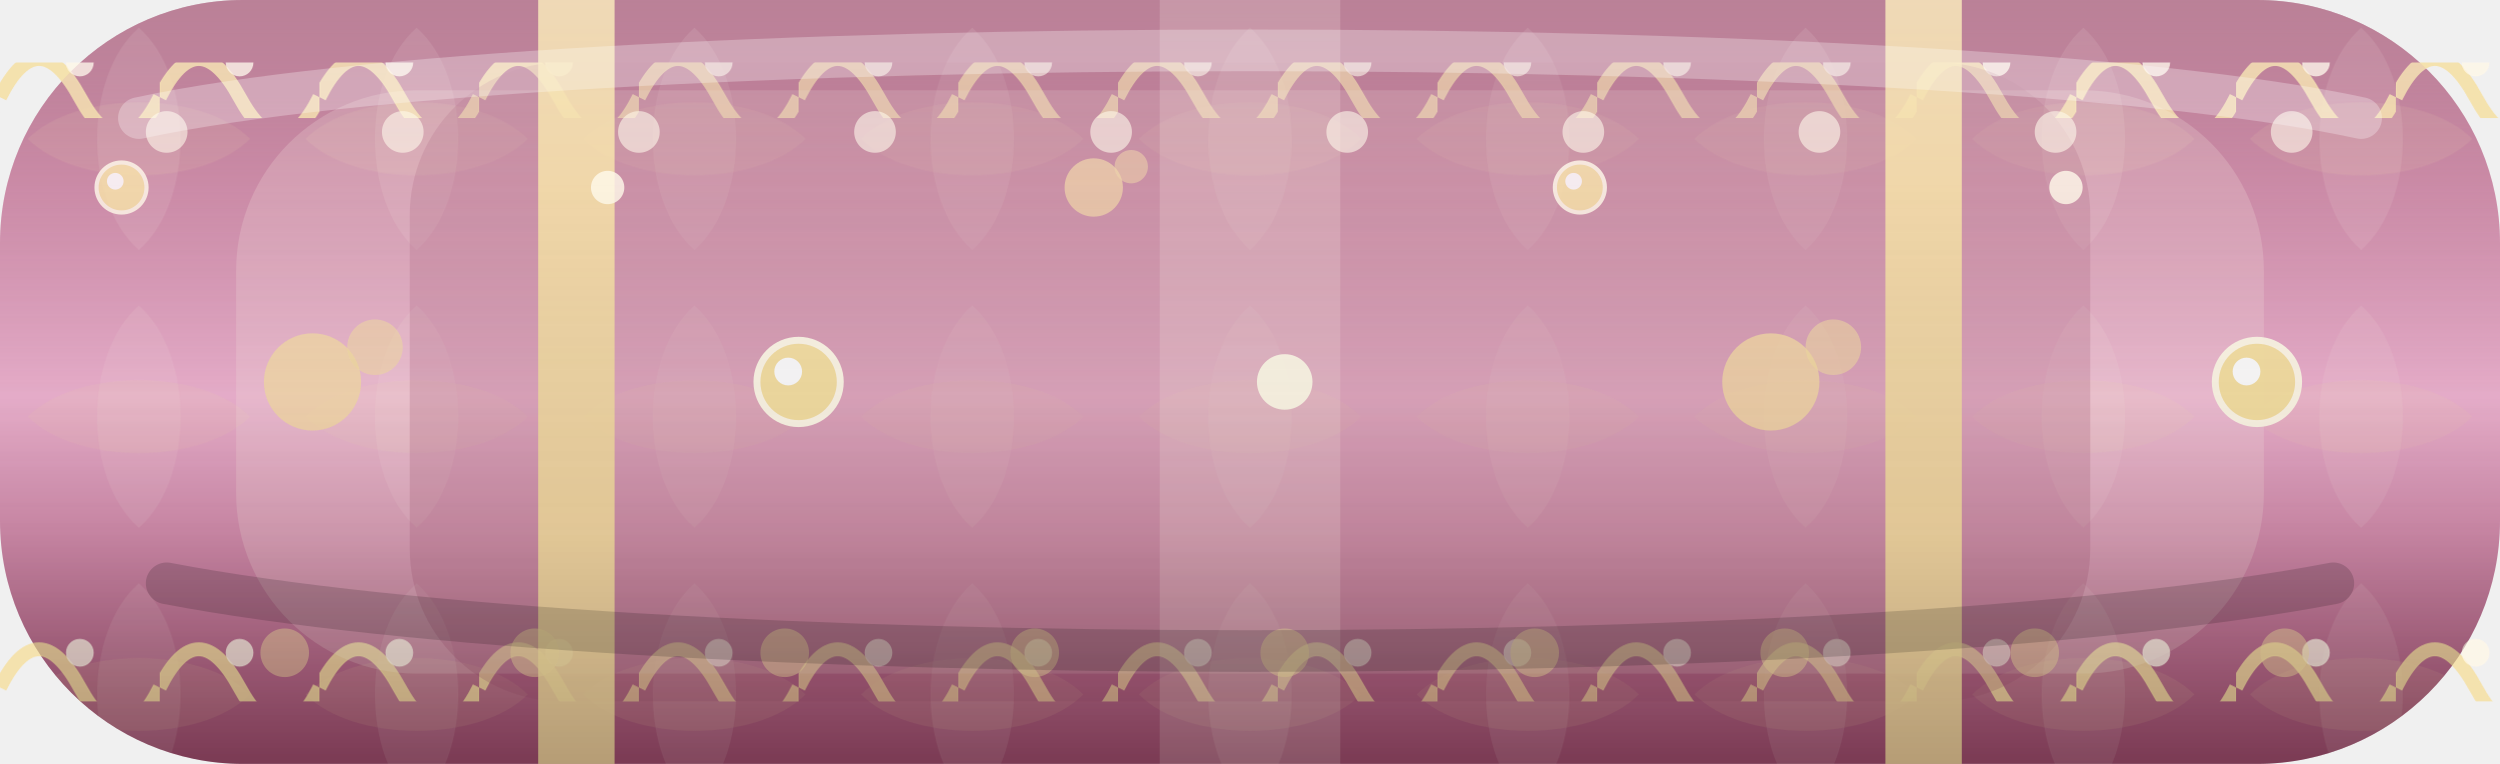
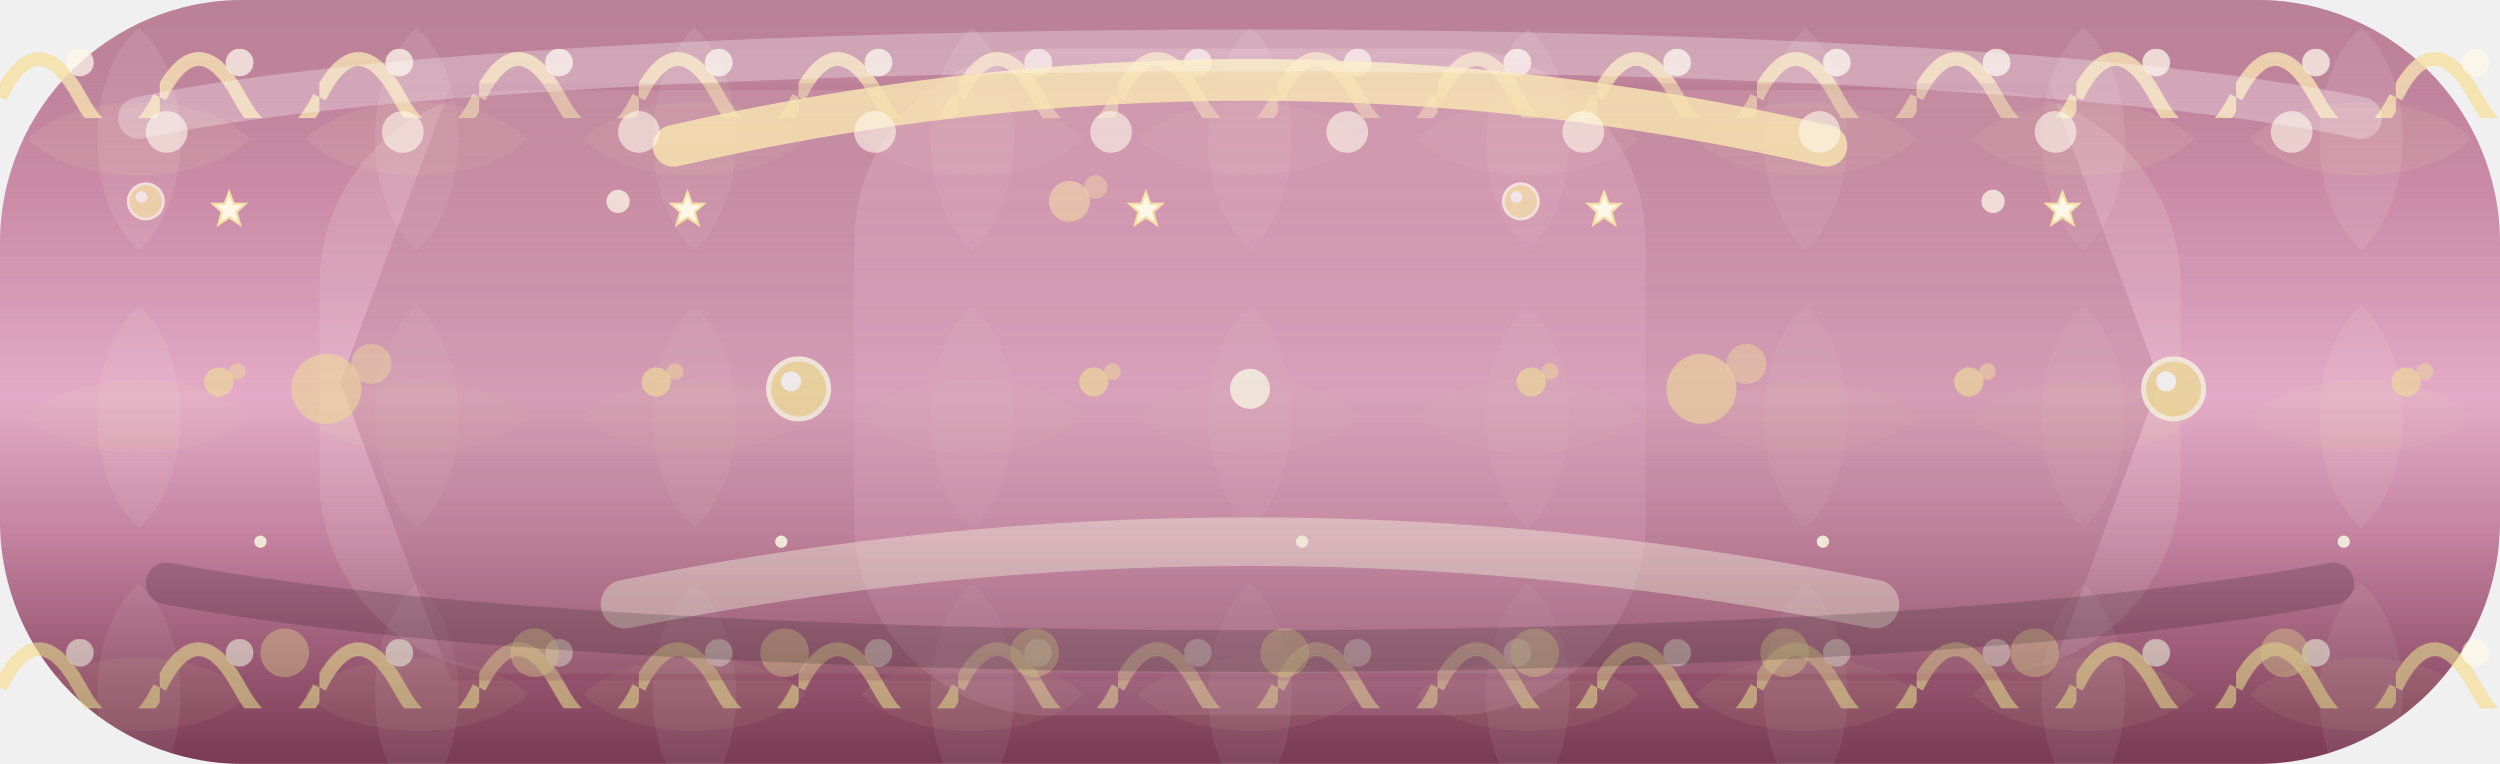
<svg xmlns="http://www.w3.org/2000/svg" width="720" height="220" viewBox="0 0 720 220">
  <defs>
    <linearGradient id="bg" x1="0" y1="0" x2="0" y2="1">
      <stop offset="0%" stop-color="#9d4b6b" />
      <stop offset="52%" stop-color="#f0b2d1" />
      <stop offset="100%" stop-color="#9d4b6b" />
    </linearGradient>
    <linearGradient id="satin" x1="0" y1="0" x2="0" y2="1">
      <stop offset="0%" stop-color="rgba(255,255,255,0.30)" />
      <stop offset="24%" stop-color="rgba(255,255,255,0.12)" />
      <stop offset="70%" stop-color="rgba(0,0,0,0.06)" />
      <stop offset="100%" stop-color="rgba(0,0,0,0.22)" />
    </linearGradient>
    <pattern id="brocade-reveillon5" width="80" height="80" patternUnits="userSpaceOnUse">
      <path d="M 40 8 C 56 22, 56 58, 40 72 C 24 58, 24 22, 40 8 Z" fill="#fff8e7" opacity="0.10" />
      <path d="M 8 40 C 22 26, 58 26, 72 40 C 58 54, 22 54, 8 40 Z" fill="#f6df9f" opacity="0.10" />
    </pattern>
    <pattern id="trim-reveillon5" width="46" height="34" patternUnits="userSpaceOnUse">
      <path d="M 0 28 Q 11 6 23 28 T 46 28" stroke="#f6df9f" stroke-width="4" fill="none" opacity="0.85" />
      <circle cx="23" cy="18" r="4" fill="#fff8e7" opacity="0.8" />
    </pattern>
  </defs>
  <rect width="720" height="220" rx="70" fill="url(#bg)" />
  <rect x="0" y="0" width="720" height="220" rx="70" fill="url(#brocade-reveillon5)" />
-   <rect x="0" y="18" width="720" height="24" fill="url(#trim-reveillon5)" opacity="0.95" />
-   <rect x="0" y="178" width="720" height="24" fill="url(#trim-reveillon5)" opacity="0.95" />
-   <rect x="68" y="26" width="584" height="168" rx="52" fill="#fff8e7" opacity="0.18" />
-   <rect x="118" y="18" width="484" height="184" rx="44" fill="#9d4b6b" opacity="0.22" />
-   <rect x="155" y="0" width="22" height="220" fill="#f6df9f" opacity="0.85" />
-   <rect x="543" y="0" width="22" height="220" fill="#f6df9f" opacity="0.85" />
-   <rect x="334" y="0" width="52" height="220" fill="#fff8e7" opacity="0.18" />
-   <g opacity="0.98">
-     <g transform="translate(90 110)">
-       <circle r="14" fill="#f6df9f" opacity="0.72" />
-       <circle cx="18" cy="-10" r="8" fill="#f6df9f" opacity="0.55" />
+   <rect x="0" y="14" width="720" height="22" fill="url(#trim-reveillon5)" opacity="0.90" />
+   <rect x="0" y="184" width="720" height="22" fill="url(#trim-reveillon5)" opacity="0.90" />
+   <rect x="92" y="26" width="536" height="168" rx="56" fill="#fff8e7" opacity="0.14" />
+   <path d="M 130 24 L 590 24 L 622 110 L 590 196 L 130 196 L 98 110 Z" fill="#9d4b6b" opacity="0.22" />
+   <rect x="246" y="14" width="228" height="192" rx="56" fill="#f0b2d1" opacity="0.24" />
+   <path d="M 194 42 Q 360 4 526 42" stroke="#f6df9f" stroke-width="12" fill="none" stroke-linecap="round" opacity="0.82" />
+   <path d="M 180 174 Q 360 138 540 174" stroke="#fff8e7" stroke-width="14" fill="none" stroke-linecap="round" opacity="0.46" />
+   <g transform="translate(63 110)">
+     <circle r="4.2" fill="#f6df9f" opacity="0.72" />
+     <circle cx="5.4" cy="-3" r="2.4" fill="#f6df9f" opacity="0.55" />
+   </g>
+   <g transform="translate(189 110)">
+     <circle r="4.2" fill="#f6df9f" opacity="0.72" />
+     <circle cx="5.4" cy="-3" r="2.4" fill="#f6df9f" opacity="0.55" />
+   </g>
+   <g transform="translate(315 110)">
+     <circle r="4.2" fill="#f6df9f" opacity="0.72" />
+     <circle cx="5.4" cy="-3" r="2.4" fill="#f6df9f" opacity="0.55" />
+   </g>
+   <g transform="translate(441 110)">
+     <circle r="4.2" fill="#f6df9f" opacity="0.72" />
+     <circle cx="5.4" cy="-3" r="2.4" fill="#f6df9f" opacity="0.55" />
+   </g>
+   <g transform="translate(567 110)">
+     <circle r="4.2" fill="#f6df9f" opacity="0.72" />
+     <circle cx="5.4" cy="-3" r="2.4" fill="#f6df9f" opacity="0.55" />
+   </g>
+   <g transform="translate(693 110)">
+     <circle r="4.2" fill="#f6df9f" opacity="0.72" />
+     <circle cx="5.4" cy="-3" r="2.4" fill="#f6df9f" opacity="0.55" />
+   </g>
+   <g transform="translate(66 60)">
+     <path d="M 0 -4.68 L 1.3 -1.3 L 4.68 -1.3 L 2.08 1.04 L 3.12 4.68 L 0 2.6 L -3.12 4.68 L -2.08 1.04 L -4.68 -1.3 L -1.3 -1.3 Z" fill="#fff8e7" stroke="#f6df9f" stroke-width="0.65" />
+   </g>
+   <g transform="translate(198 60)">
+     <path d="M 0 -4.68 L 1.3 -1.3 L 4.68 -1.3 L 2.08 1.04 L 3.12 4.68 L 0 2.6 L -3.12 4.68 L -2.08 1.04 L -4.68 -1.3 L -1.3 -1.3 Z" fill="#fff8e7" stroke="#f6df9f" stroke-width="0.65" />
+   </g>
+   <g transform="translate(330 60)">
+     <path d="M 0 -4.68 L 1.3 -1.3 L 4.68 -1.3 L 2.08 1.04 L 3.12 4.68 L 0 2.6 L -3.12 4.68 L -2.08 1.04 L -4.68 -1.3 L -1.3 -1.3 Z" fill="#fff8e7" stroke="#f6df9f" stroke-width="0.65" />
+   </g>
+   <g transform="translate(462 60)">
+     <path d="M 0 -4.68 L 1.3 -1.3 L 4.68 -1.3 L 2.08 1.04 L 3.12 4.68 L 0 2.6 L -3.12 4.68 L -2.08 1.04 L -4.68 -1.3 L -1.3 -1.3 Z" fill="#fff8e7" stroke="#f6df9f" stroke-width="0.65" />
+   </g>
+   <g transform="translate(594 60)">
+     <path d="M 0 -4.68 L 1.3 -1.3 L 4.68 -1.3 L 2.08 1.04 L 3.12 4.68 L 0 2.6 L -3.12 4.68 L -2.08 1.04 L -4.68 -1.3 L -1.3 -1.3 Z" fill="#fff8e7" stroke="#f6df9f" stroke-width="0.65" />
+   </g>
+   <circle cx="75" cy="156" r="1.76" fill="#fff8e7" />
+   <circle cx="225" cy="156" r="1.76" fill="#fff8e7" />
+   <circle cx="375" cy="156" r="1.76" fill="#fff8e7" />
+   <circle cx="525" cy="156" r="1.76" fill="#fff8e7" />
+   <circle cx="675" cy="156" r="1.76" fill="#fff8e7" />
+   <g opacity="0.74">
+     <g transform="translate(42 58)">
+       <circle r="5.04" fill="#f6df9f" stroke="#fff8e7" stroke-width="0.84" />
+       <circle cx="-1.26" cy="-1.26" r="1.68" fill="#fff" />
    </g>
-     <g transform="translate(230 110)">
-       <circle r="12" fill="#f6df9f" stroke="#fff8e7" stroke-width="2" />
-       <circle cx="-3" cy="-3" r="4" fill="#fff" />
+     <circle cx="178" cy="58" r="3.36" fill="#fff8e7" />
+     <g transform="translate(308 58)">
+       <circle r="5.88" fill="#f6df9f" opacity="0.72" />
+       <circle cx="7.56" cy="-4.2" r="3.36" fill="#f6df9f" opacity="0.55" />
    </g>
-     <circle cx="370" cy="110" r="8" fill="#fff8e7" />
-     <g transform="translate(510 110)">
-       <circle r="14" fill="#f6df9f" opacity="0.72" />
-       <circle cx="18" cy="-10" r="8" fill="#f6df9f" opacity="0.55" />
+     <g transform="translate(438 58)">
+       <circle r="5.04" fill="#f6df9f" stroke="#fff8e7" stroke-width="0.84" />
+       <circle cx="-1.26" cy="-1.26" r="1.68" fill="#fff" />
    </g>
-     <g transform="translate(650 110)">
-       <circle r="12" fill="#f6df9f" stroke="#fff8e7" stroke-width="2" />
-       <circle cx="-3" cy="-3" r="4" fill="#fff" />
+     <circle cx="574" cy="58" r="3.36" fill="#fff8e7" />
+   </g>
+   <g opacity="0.88">
+     <g transform="translate(94 112)">
+       <circle r="10.08" fill="#f6df9f" opacity="0.72" />
+       <circle cx="12.96" cy="-7.2" r="5.76" fill="#f6df9f" opacity="0.55" />
    </g>
-   </g>
-   <g opacity="0.82">
-     <g transform="translate(35 54)">
-       <circle r="7.2" fill="#f6df9f" stroke="#fff8e7" stroke-width="1.2" />
-       <circle cx="-1.8" cy="-1.8" r="2.4" fill="#fff" />
+     <g transform="translate(230 112)">
+       <circle r="8.64" fill="#f6df9f" stroke="#fff8e7" stroke-width="1.44" />
+       <circle cx="-2.16" cy="-2.16" r="2.88" fill="#fff" />
    </g>
-     <circle cx="175" cy="54" r="4.8" fill="#fff8e7" />
-     <g transform="translate(315 54)">
-       <circle r="8.4" fill="#f6df9f" opacity="0.72" />
-       <circle cx="10.8" cy="-6" r="4.8" fill="#f6df9f" opacity="0.55" />
+     <circle cx="360" cy="112" r="5.76" fill="#fff8e7" />
+     <g transform="translate(490 112)">
+       <circle r="10.08" fill="#f6df9f" opacity="0.72" />
+       <circle cx="12.96" cy="-7.2" r="5.76" fill="#f6df9f" opacity="0.55" />
    </g>
-     <g transform="translate(455 54)">
-       <circle r="7.2" fill="#f6df9f" stroke="#fff8e7" stroke-width="1.2" />
-       <circle cx="-1.8" cy="-1.8" r="2.4" fill="#fff" />
+     <g transform="translate(626 112)">
+       <circle r="8.64" fill="#f6df9f" stroke="#fff8e7" stroke-width="1.44" />
+       <circle cx="-2.16" cy="-2.16" r="2.88" fill="#fff" />
    </g>
-     <circle cx="595" cy="54" r="4.8" fill="#fff8e7" />
  </g>
  <g opacity="0.82">
    <circle cx="48" cy="38" r="6" fill="#fff8e7" opacity="0.72" />
    <circle cx="116" cy="38" r="6" fill="#fff8e7" opacity="0.72" />
    <circle cx="184" cy="38" r="6" fill="#fff8e7" opacity="0.72" />
    <circle cx="252" cy="38" r="6" fill="#fff8e7" opacity="0.72" />
    <circle cx="320" cy="38" r="6" fill="#fff8e7" opacity="0.72" />
    <circle cx="388" cy="38" r="6" fill="#fff8e7" opacity="0.72" />
    <circle cx="456" cy="38" r="6" fill="#fff8e7" opacity="0.72" />
    <circle cx="524" cy="38" r="6" fill="#fff8e7" opacity="0.72" />
    <circle cx="592" cy="38" r="6" fill="#fff8e7" opacity="0.72" />
    <circle cx="660" cy="38" r="6" fill="#fff8e7" opacity="0.72" />
  </g>
  <g opacity="0.72">
    <circle cx="82" cy="188" r="7" fill="#f6df9f" opacity="0.65" />
    <circle cx="154" cy="188" r="7" fill="#f6df9f" opacity="0.65" />
    <circle cx="226" cy="188" r="7" fill="#f6df9f" opacity="0.65" />
    <circle cx="298" cy="188" r="7" fill="#f6df9f" opacity="0.65" />
    <circle cx="370" cy="188" r="7" fill="#f6df9f" opacity="0.65" />
    <circle cx="442" cy="188" r="7" fill="#f6df9f" opacity="0.65" />
    <circle cx="514" cy="188" r="7" fill="#f6df9f" opacity="0.65" />
    <circle cx="586" cy="188" r="7" fill="#f6df9f" opacity="0.65" />
    <circle cx="658" cy="188" r="7" fill="#f6df9f" opacity="0.65" />
  </g>
  <rect x="0" y="0" width="720" height="220" rx="70" fill="url(#satin)" />
  <path d="M 40 34 C 160 8, 560 8, 680 34" stroke="rgba(255,255,255,0.28)" stroke-width="12" stroke-linecap="round" fill="none" />
  <path d="M 48 168 C 184 194, 536 194, 672 168" stroke="rgba(0,0,0,0.16)" stroke-width="12" stroke-linecap="round" fill="none" />
</svg>
